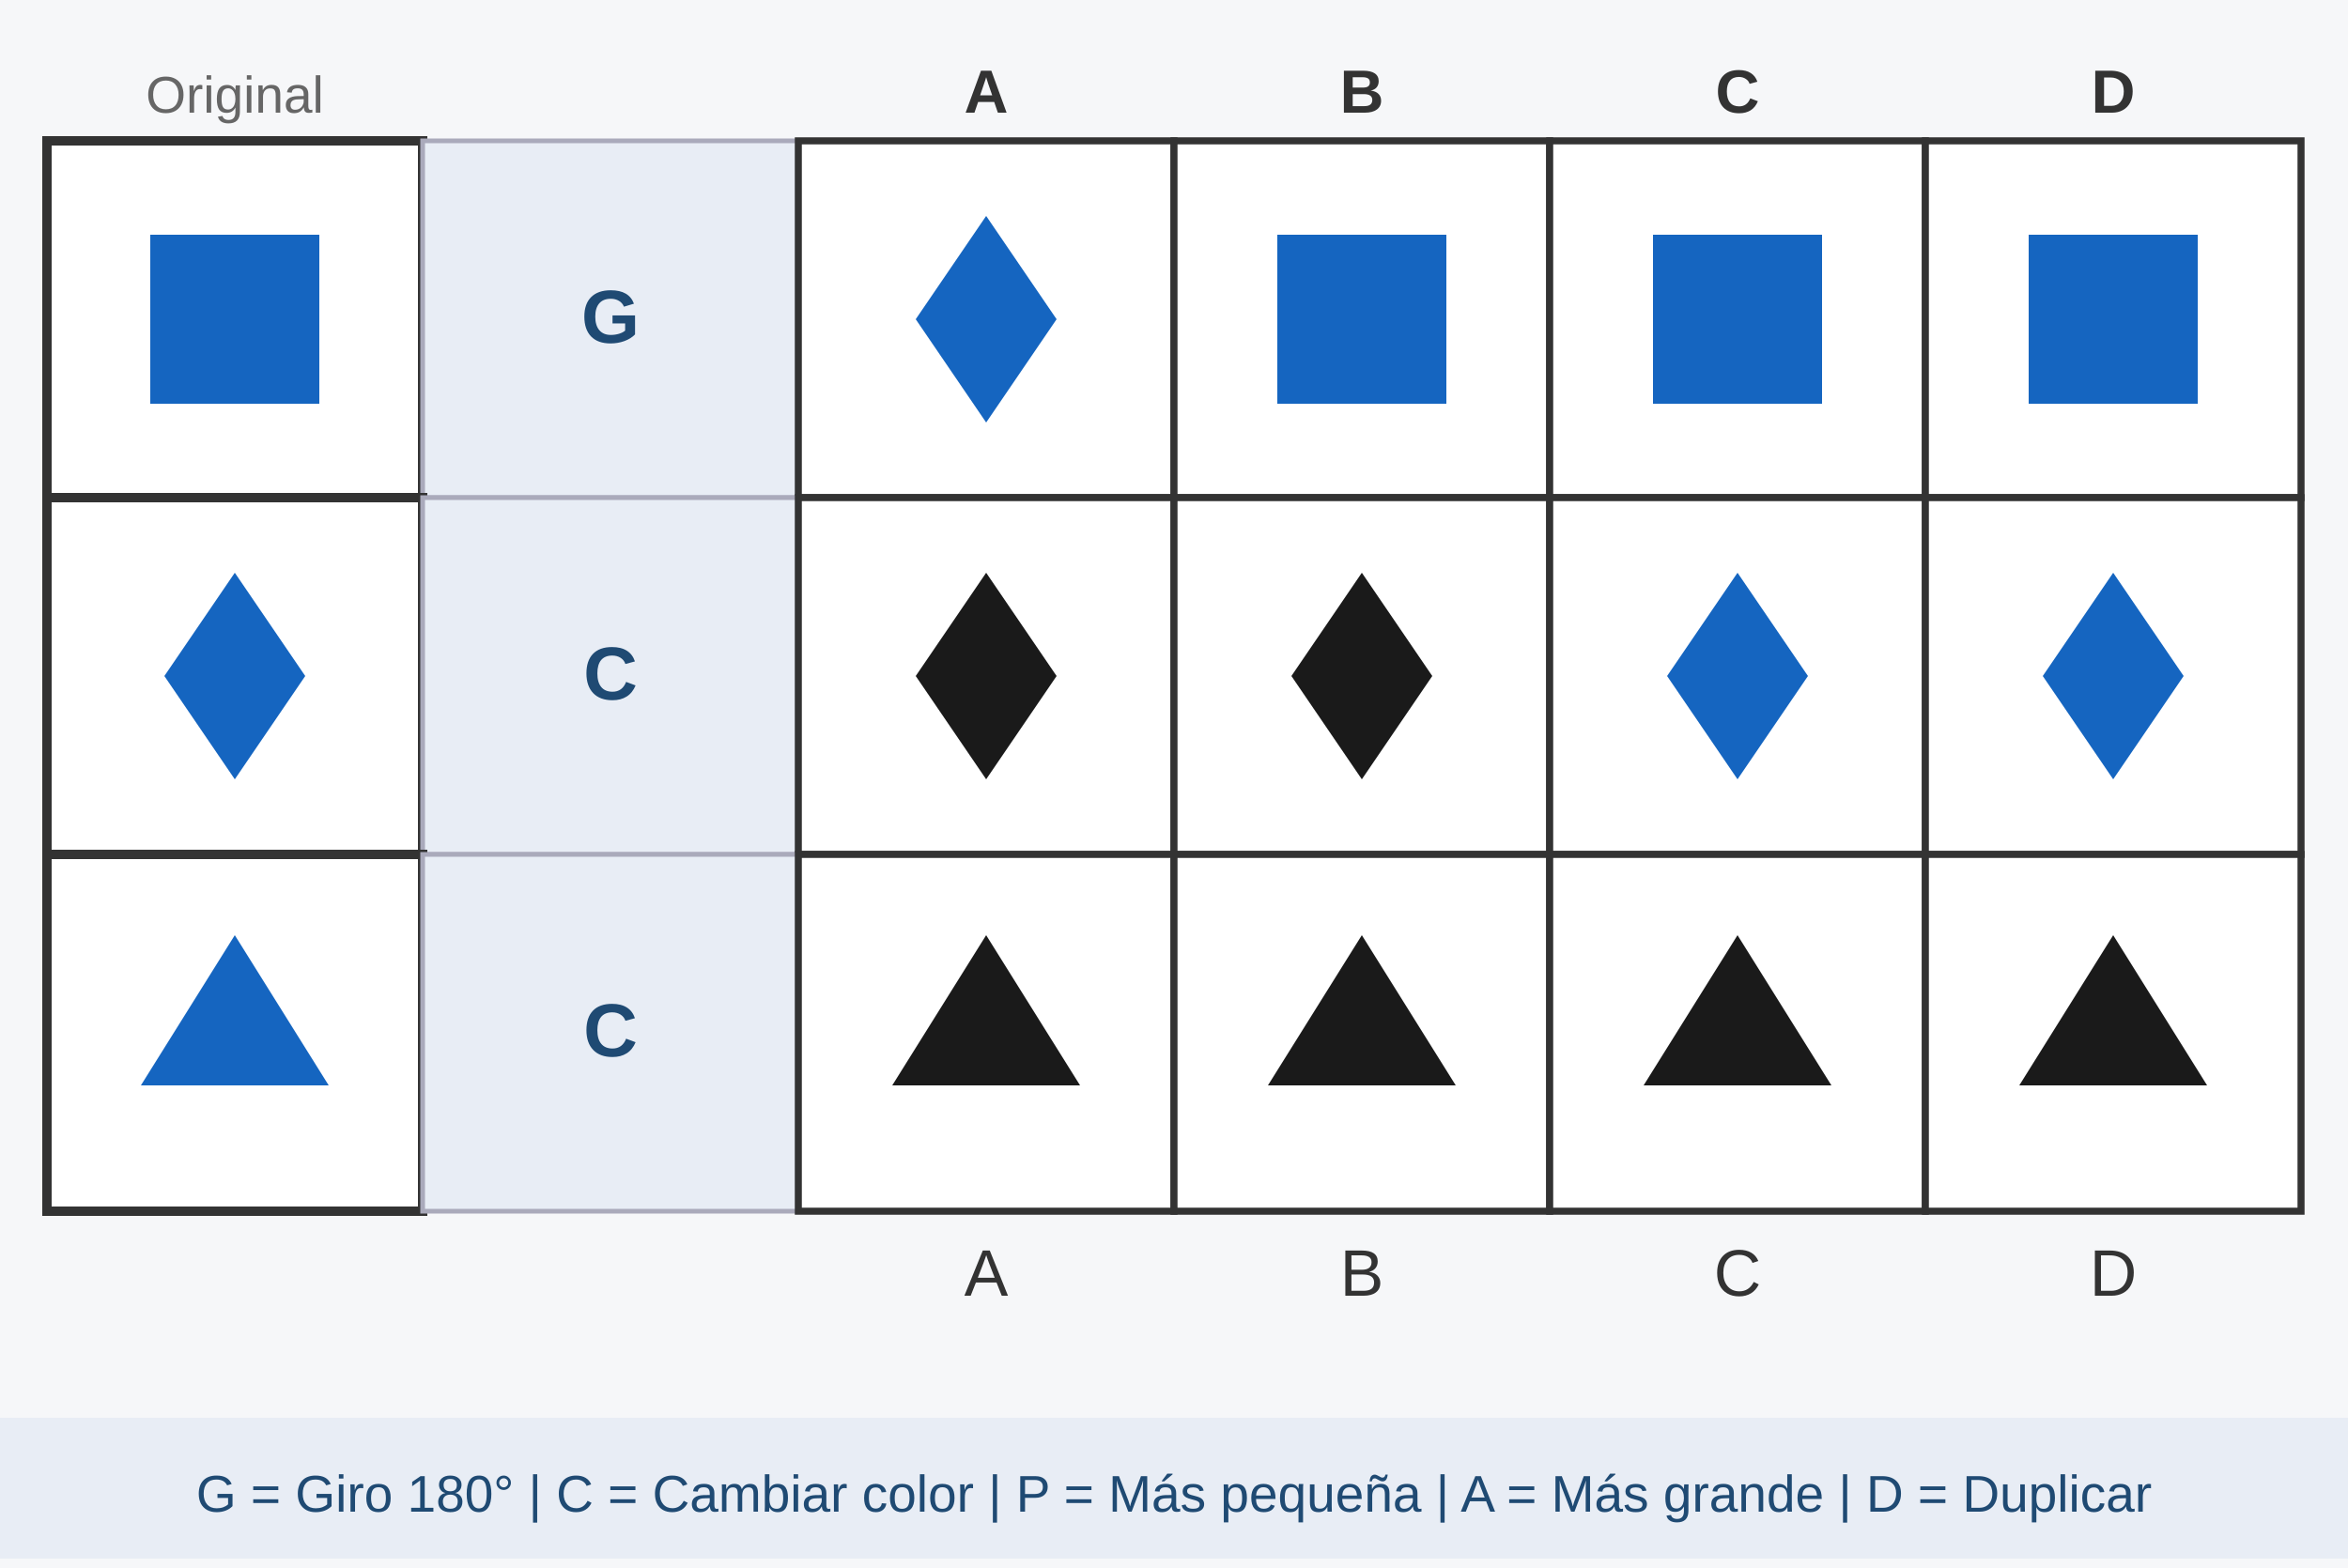
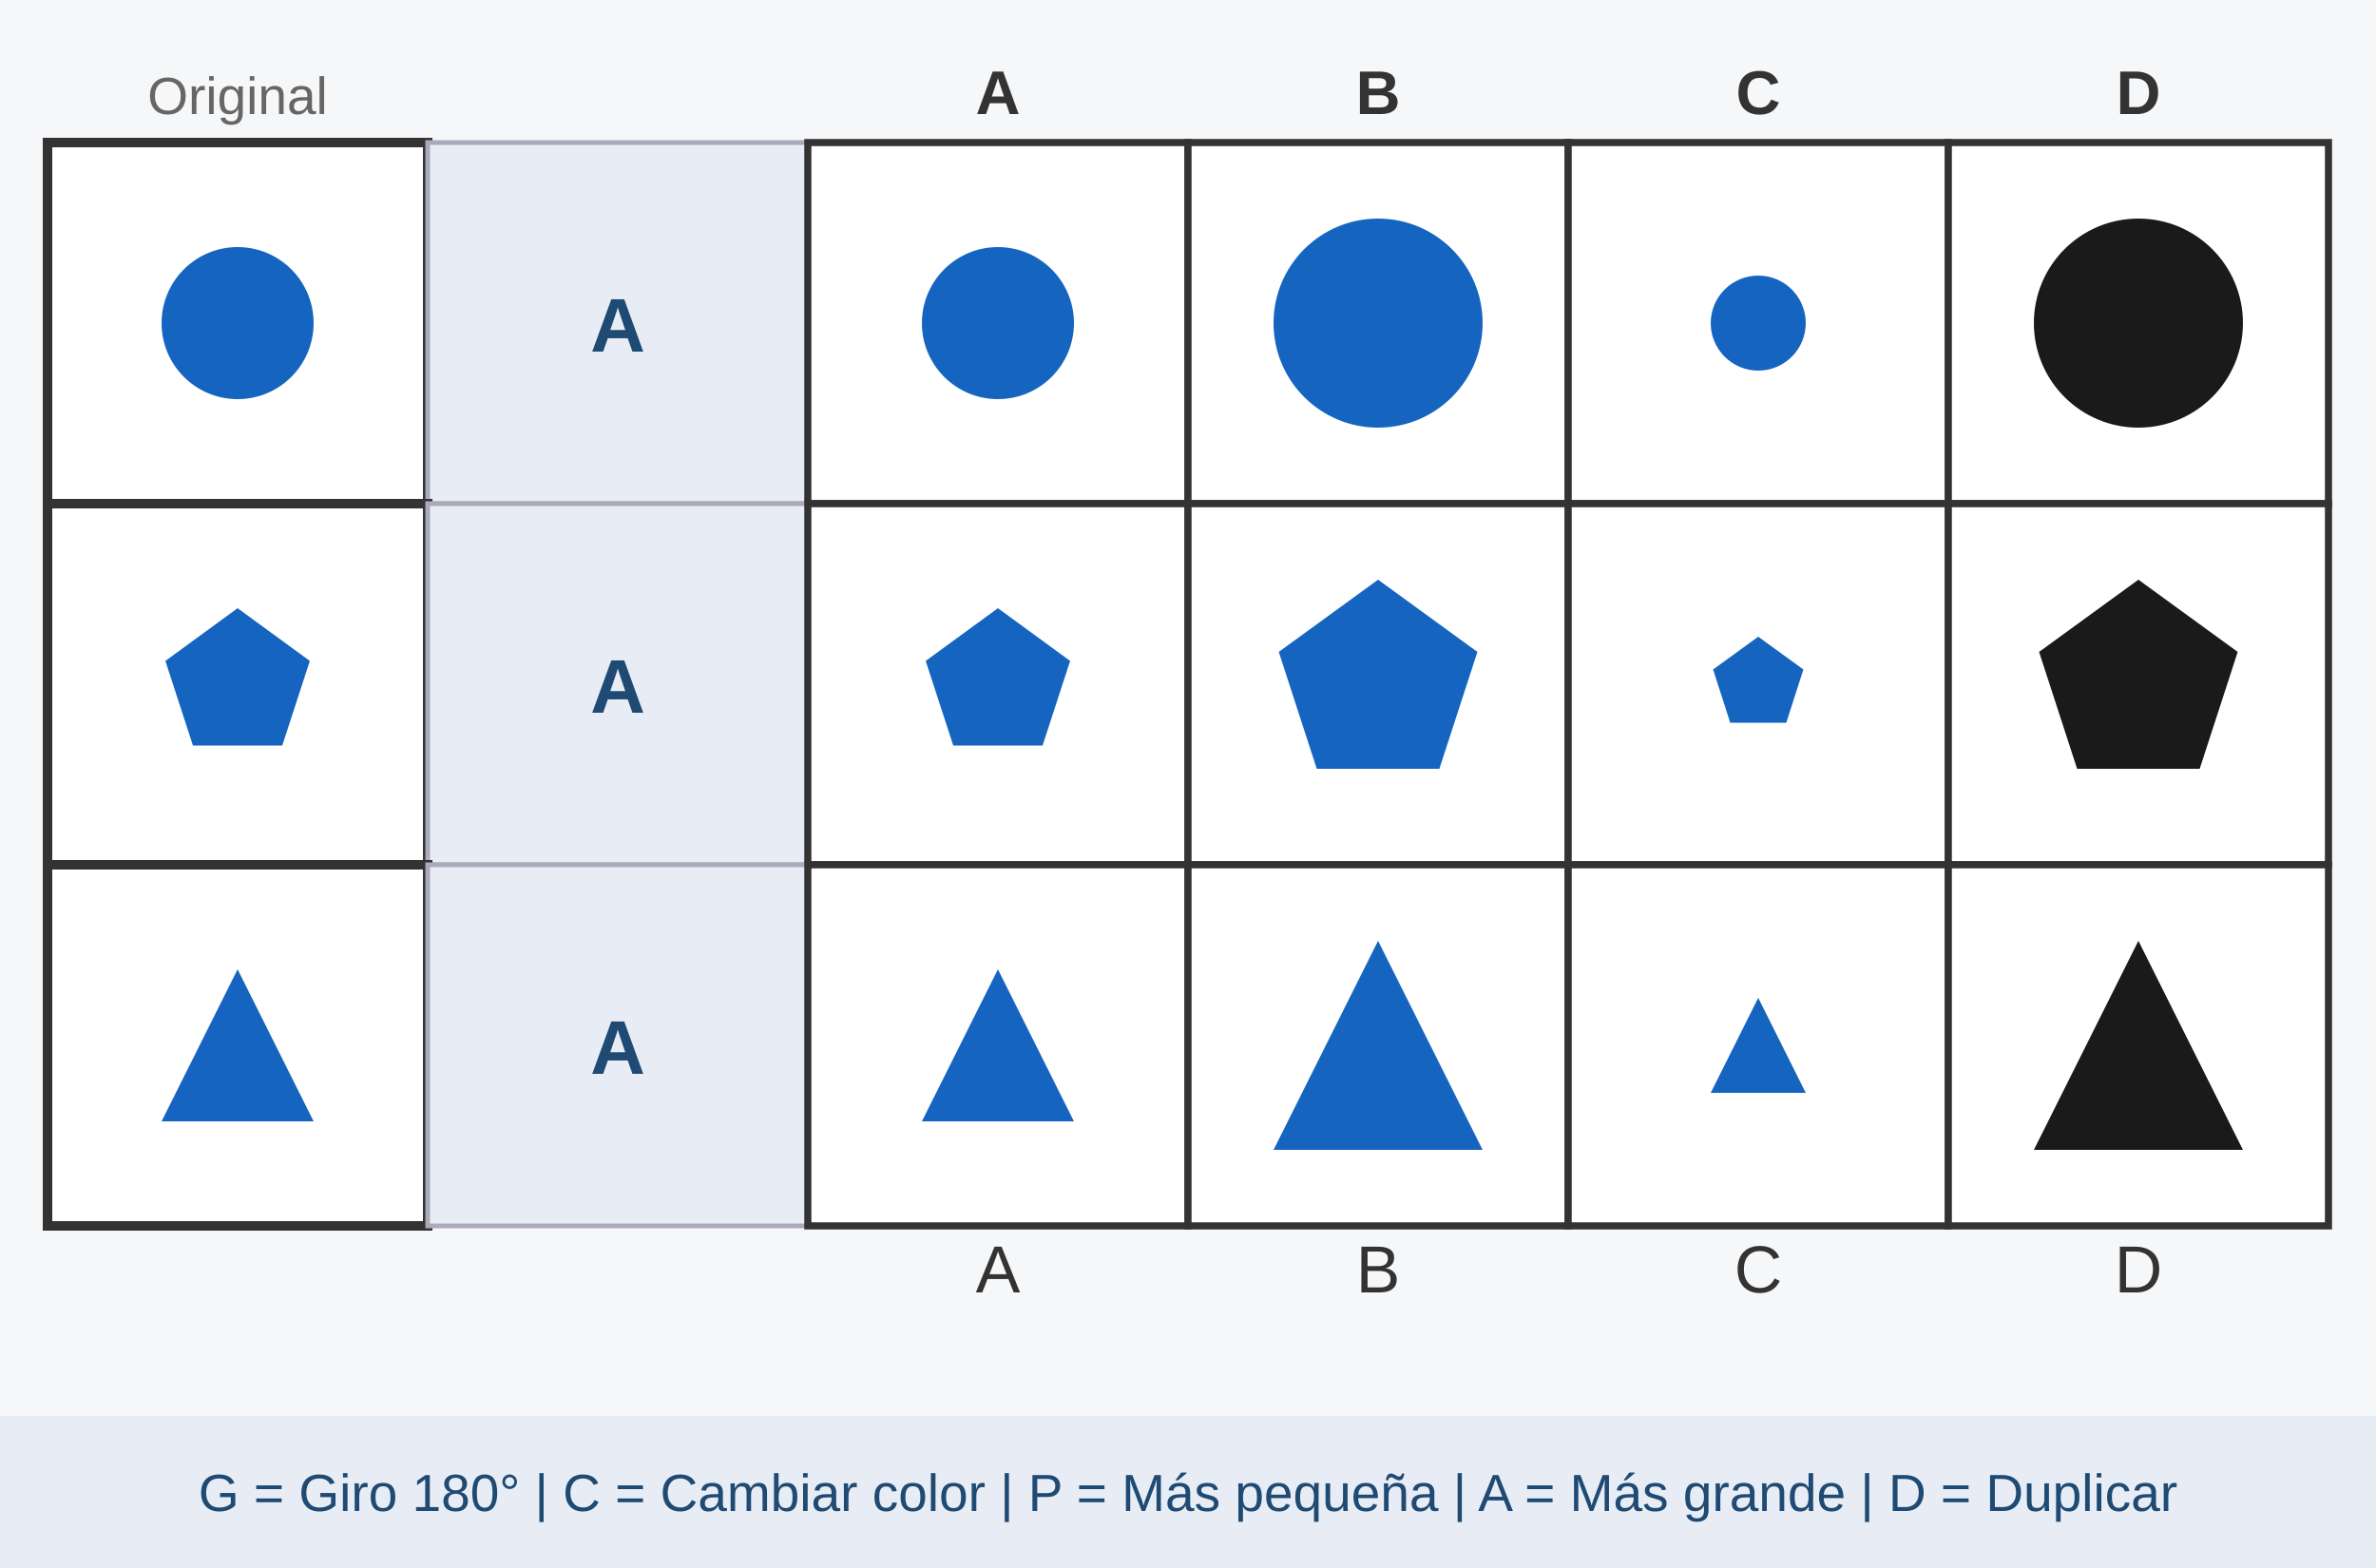
- <svg xmlns="http://www.w3.org/2000/svg" width="500" height="334" viewBox="0 0 500 334" font-family="Arial,sans-serif">
+ <svg xmlns="http://www.w3.org/2000/svg" width="500" height="330" viewBox="0 0 500 330" font-family="Arial,sans-serif">
  <rect width="100%" height="100%" fill="#f6f7f9" />
  <text x="50" y="24" font-size="11" fill="#666" text-anchor="middle">Original</text>
  <text x="210" y="24" font-size="13" font-weight="700" fill="#333" text-anchor="middle">A</text>
  <text x="290" y="24" font-size="13" font-weight="700" fill="#333" text-anchor="middle">B</text>
  <text x="370" y="24" font-size="13" font-weight="700" fill="#333" text-anchor="middle">C</text>
  <text x="450" y="24" font-size="13" font-weight="700" fill="#333" text-anchor="middle">D</text>
  <rect x="10" y="30" width="80" height="76" fill="white" stroke="#333" stroke-width="2" />
-   <rect x="32.0" y="50.0" width="36.0" height="36.0" fill="#1565C0" />
+   <circle cx="50.0" cy="68.0" r="16" fill="#1565C0" />
  <rect x="90" y="30" width="80" height="76" fill="#e8edf5" stroke="#aab" stroke-width="1" />
-   <text x="130" y="73" font-size="16" font-weight="700" fill="#1f4a73" text-anchor="middle">G</text>
+   <text x="130" y="74" font-size="16" font-weight="700" fill="#1f4a73" text-anchor="middle">A</text>
  <rect x="170" y="30" width="80" height="76" fill="white" stroke="#333" stroke-width="1.5" />
-   <polygon points="210.0,46.0 225.0,68.0 210.0,90.0 195.0,68.0" fill="#1565C0" />
+   <circle cx="210.0" cy="68.0" r="16" fill="#1565C0" />
  <rect x="250" y="30" width="80" height="76" fill="white" stroke="#333" stroke-width="1.5" />
-   <rect x="272.0" y="50.0" width="36.0" height="36.0" fill="#1565C0" />
+   <circle cx="290.0" cy="68.0" r="22" fill="#1565C0" />
  <rect x="330" y="30" width="80" height="76" fill="white" stroke="#333" stroke-width="1.5" />
-   <rect x="352.0" y="50.0" width="36.0" height="36.0" fill="#1565C0" />
+   <circle cx="370.0" cy="68.0" r="10" fill="#1565C0" />
  <rect x="410" y="30" width="80" height="76" fill="white" stroke="#333" stroke-width="1.5" />
-   <rect x="432.0" y="50.0" width="36.0" height="36.0" fill="#1565C0" />
+   <circle cx="450.0" cy="68.0" r="22" fill="#1a1a1a" />
  <rect x="10" y="106" width="80" height="76" fill="white" stroke="#333" stroke-width="2" />
-   <polygon points="50.0,122.0 65.0,144.0 50.0,166.0 35.0,144.0" fill="#1565C0" />
+   <polygon points="50.0,128.0 65.2,139.1 59.4,156.9 40.6,156.9 34.8,139.1" fill="#1565C0" />
  <rect x="90" y="106" width="80" height="76" fill="#e8edf5" stroke="#aab" stroke-width="1" />
-   <text x="130" y="149" font-size="16" font-weight="700" fill="#1f4a73" text-anchor="middle">C</text>
+   <text x="130" y="150" font-size="16" font-weight="700" fill="#1f4a73" text-anchor="middle">A</text>
  <rect x="170" y="106" width="80" height="76" fill="white" stroke="#333" stroke-width="1.5" />
-   <polygon points="210.0,122.0 225.0,144.0 210.0,166.0 195.0,144.0" fill="#1a1a1a" />
+   <polygon points="210.0,128.0 225.2,139.1 219.4,156.9 200.6,156.9 194.8,139.1" fill="#1565C0" />
  <rect x="250" y="106" width="80" height="76" fill="white" stroke="#333" stroke-width="1.5" />
-   <polygon points="290.0,122.0 305.0,144.0 290.0,166.0 275.0,144.0" fill="#1a1a1a" />
+   <polygon points="290.0,122.0 310.9,137.2 302.9,161.8 277.1,161.8 269.1,137.2" fill="#1565C0" />
  <rect x="330" y="106" width="80" height="76" fill="white" stroke="#333" stroke-width="1.5" />
-   <polygon points="370.0,122.0 385.0,144.0 370.0,166.0 355.0,144.0" fill="#1565C0" />
+   <polygon points="370.0,134.0 379.5,140.9 375.9,152.1 364.1,152.1 360.5,140.9" fill="#1565C0" />
  <rect x="410" y="106" width="80" height="76" fill="white" stroke="#333" stroke-width="1.5" />
-   <polygon points="450.0,122.0 465.0,144.0 450.0,166.0 435.0,144.0" fill="#1565C0" />
+   <polygon points="450.0,122.0 470.9,137.2 462.9,161.8 437.1,161.8 429.1,137.2" fill="#1a1a1a" />
  <rect x="10" y="182" width="80" height="76" fill="white" stroke="#333" stroke-width="2" />
-   <polygon points="50.0,199.2 30.0,231.2 70.0,231.2" fill="#1565C0" />
+   <polygon points="50.0,204.0 34.0,236.0 66.0,236.0" fill="#1565C0" />
  <rect x="90" y="182" width="80" height="76" fill="#e8edf5" stroke="#aab" stroke-width="1" />
-   <text x="130" y="225" font-size="16" font-weight="700" fill="#1f4a73" text-anchor="middle">C</text>
+   <text x="130" y="226" font-size="16" font-weight="700" fill="#1f4a73" text-anchor="middle">A</text>
  <rect x="170" y="182" width="80" height="76" fill="white" stroke="#333" stroke-width="1.5" />
-   <polygon points="210.0,199.2 190.0,231.2 230.0,231.2" fill="#1a1a1a" />
+   <polygon points="210.0,204.0 194.0,236.0 226.0,236.0" fill="#1565C0" />
  <rect x="250" y="182" width="80" height="76" fill="white" stroke="#333" stroke-width="1.5" />
-   <polygon points="290.0,199.2 270.0,231.2 310.0,231.2" fill="#1a1a1a" />
+   <polygon points="290.0,198.0 268.0,242.0 312.0,242.0" fill="#1565C0" />
  <rect x="330" y="182" width="80" height="76" fill="white" stroke="#333" stroke-width="1.5" />
-   <polygon points="370.0,199.2 350.0,231.2 390.0,231.2" fill="#1a1a1a" />
+   <polygon points="370.0,210.0 360.0,230.0 380.0,230.0" fill="#1565C0" />
  <rect x="410" y="182" width="80" height="76" fill="white" stroke="#333" stroke-width="1.5" />
-   <polygon points="450.0,199.2 430.0,231.2 470.0,231.2" fill="#1a1a1a" />
-   <text x="210" y="276" font-size="14" font-weight="normal" fill="#333" text-anchor="middle">A</text>
-   <text x="290" y="276" font-size="14" font-weight="normal" fill="#333" text-anchor="middle">B</text>
-   <text x="370" y="276" font-size="14" font-weight="normal" fill="#333" text-anchor="middle">C</text>
-   <text x="450" y="276" font-size="14" font-weight="normal" fill="#333" text-anchor="middle">D</text>
-   <rect x="0" y="302" width="500" height="30" fill="#e8edf5" />
-   <text x="250" y="322" font-size="11" fill="#1f4a73" text-anchor="middle" font-family="Arial,sans-serif">G = Giro 180°  |  C = Cambiar color  |  P = Más pequeña  |  A = Más grande  |  D = Duplicar</text>
+   <polygon points="450.0,198.0 428.0,242.0 472.0,242.0" fill="#1a1a1a" />
+   <text x="210" y="272" font-size="14" font-weight="normal" fill="#333" text-anchor="middle">A</text>
+   <text x="290" y="272" font-size="14" font-weight="normal" fill="#333" text-anchor="middle">B</text>
+   <text x="370" y="272" font-size="14" font-weight="normal" fill="#333" text-anchor="middle">C</text>
+   <text x="450" y="272" font-size="14" font-weight="normal" fill="#333" text-anchor="middle">D</text>
+   <rect x="0" y="298" width="500" height="32" fill="#e8edf5" />
+   <text x="250" y="318" font-size="11" fill="#1f4a73" text-anchor="middle" font-family="Arial,sans-serif">G = Giro 180°  |  C = Cambiar color  |  P = Más pequeña  |  A = Más grande  |  D = Duplicar</text>
</svg>
